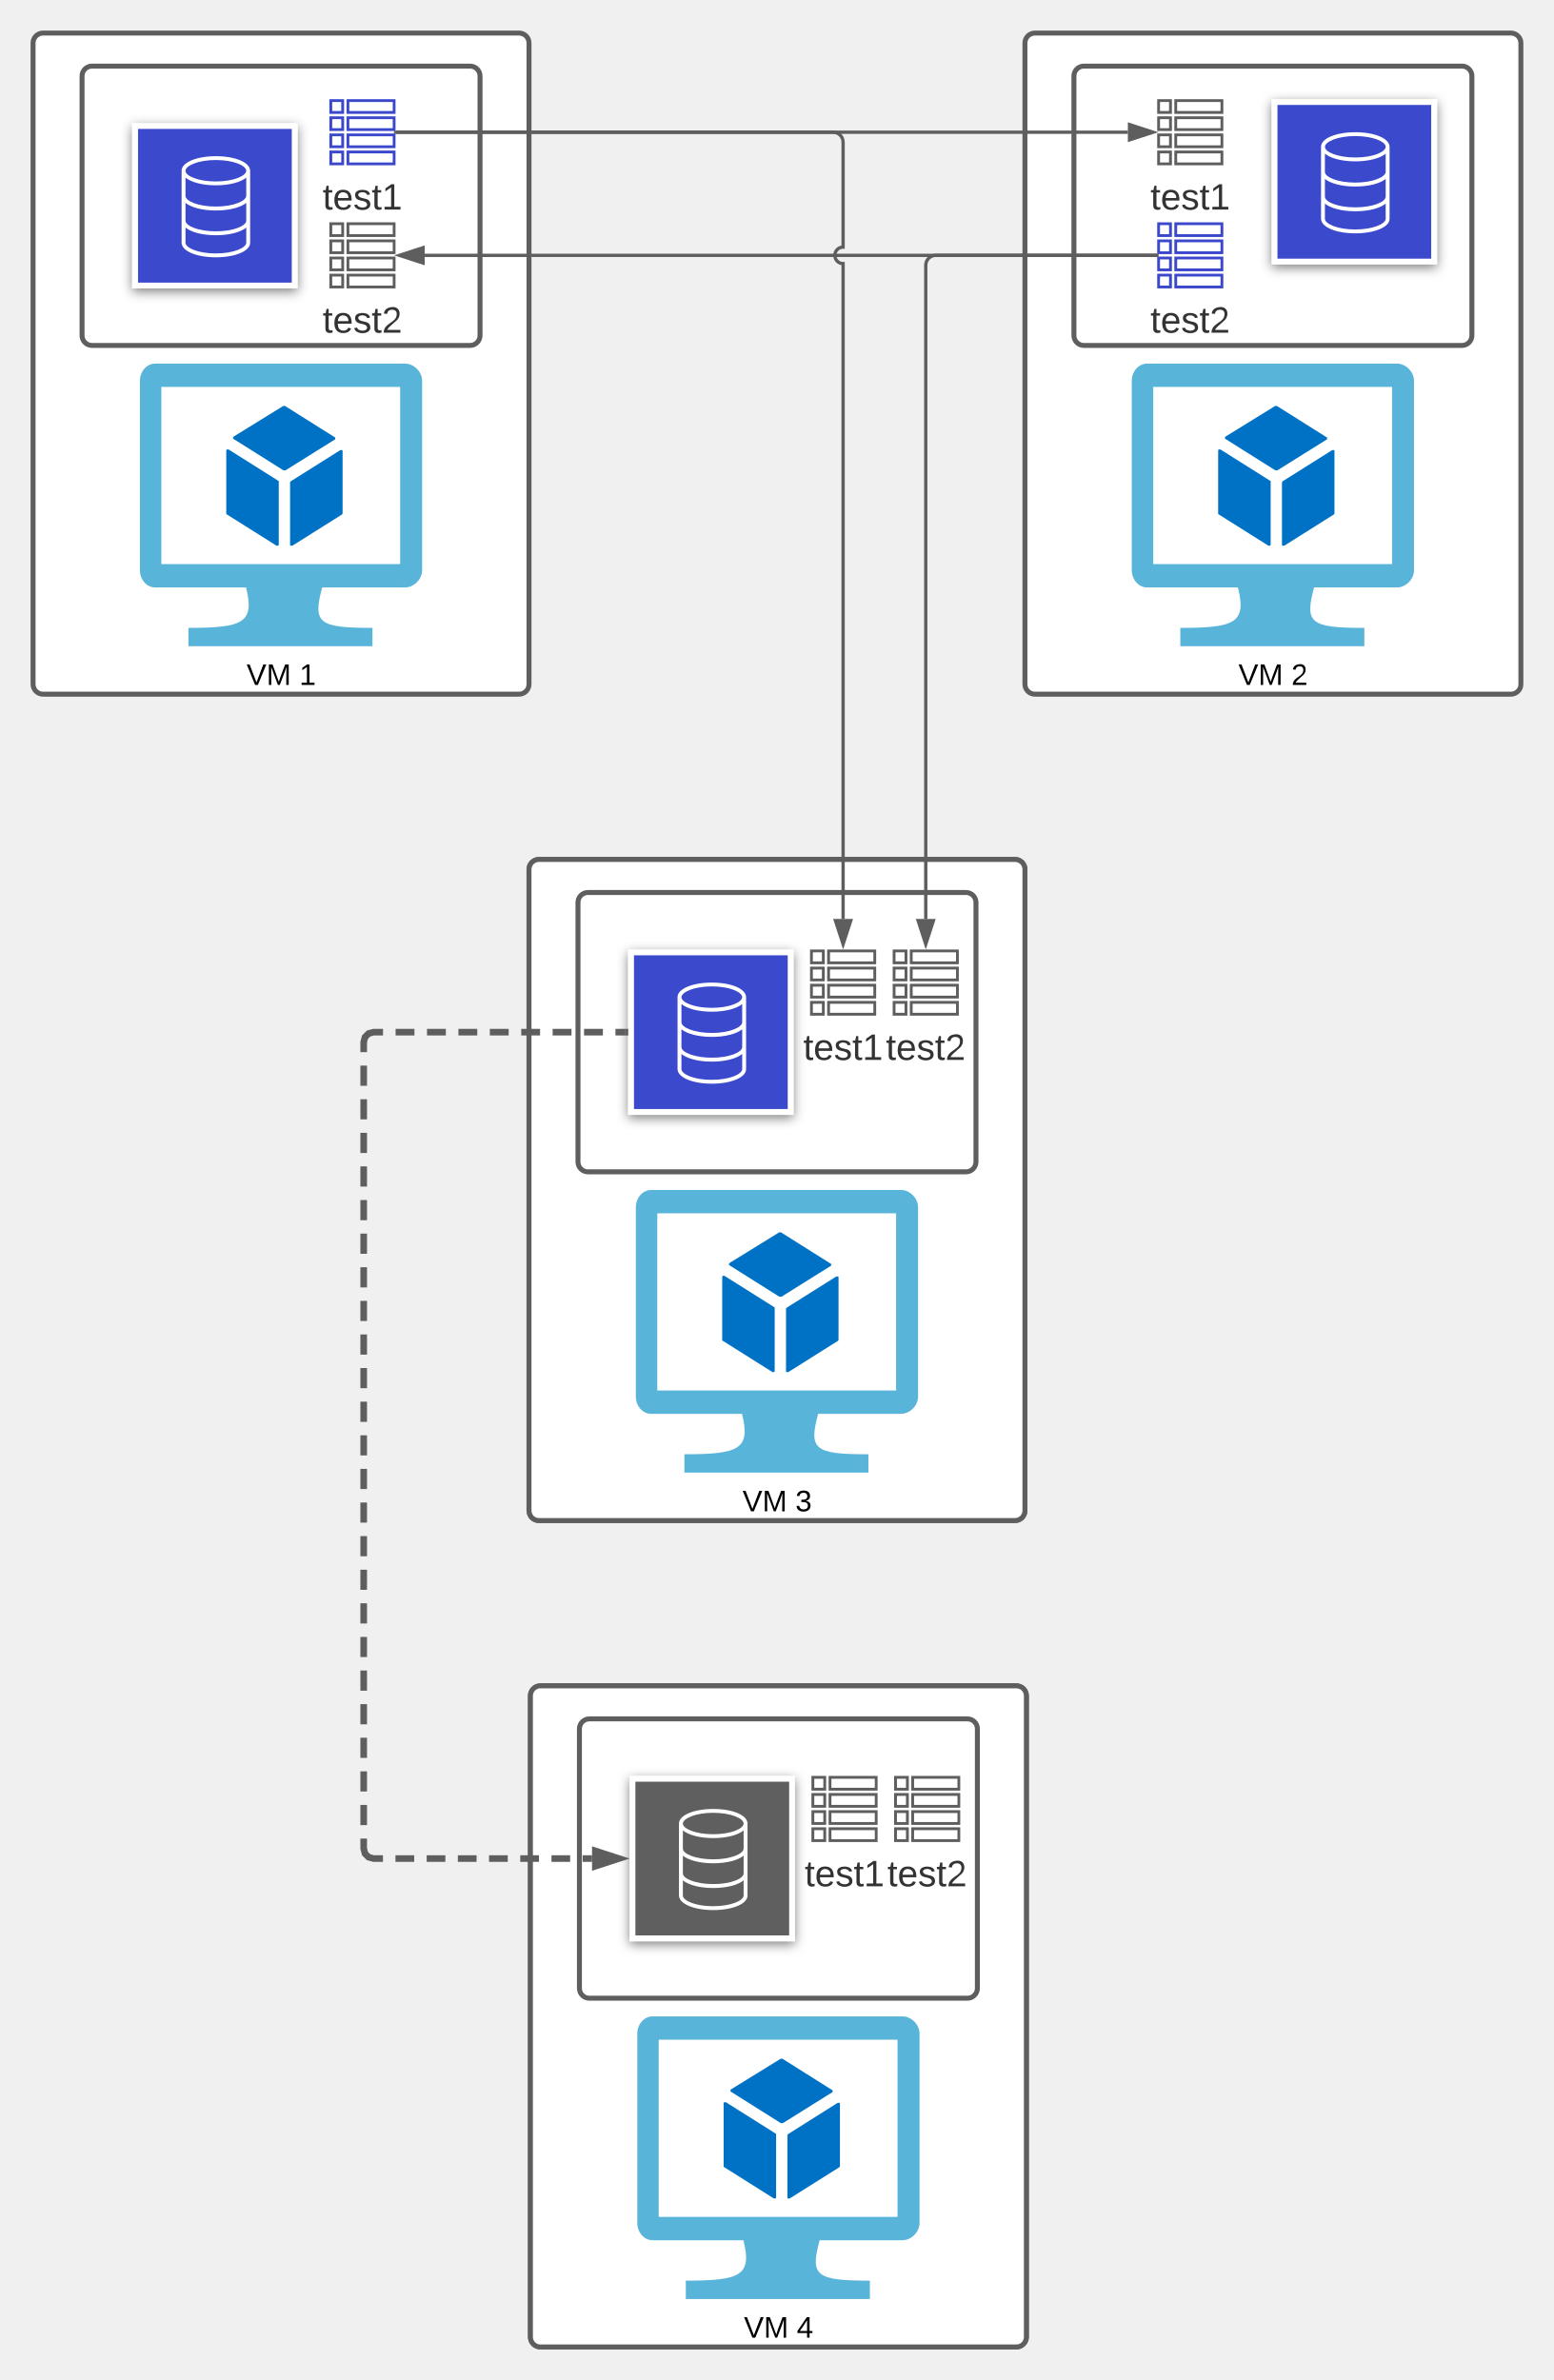
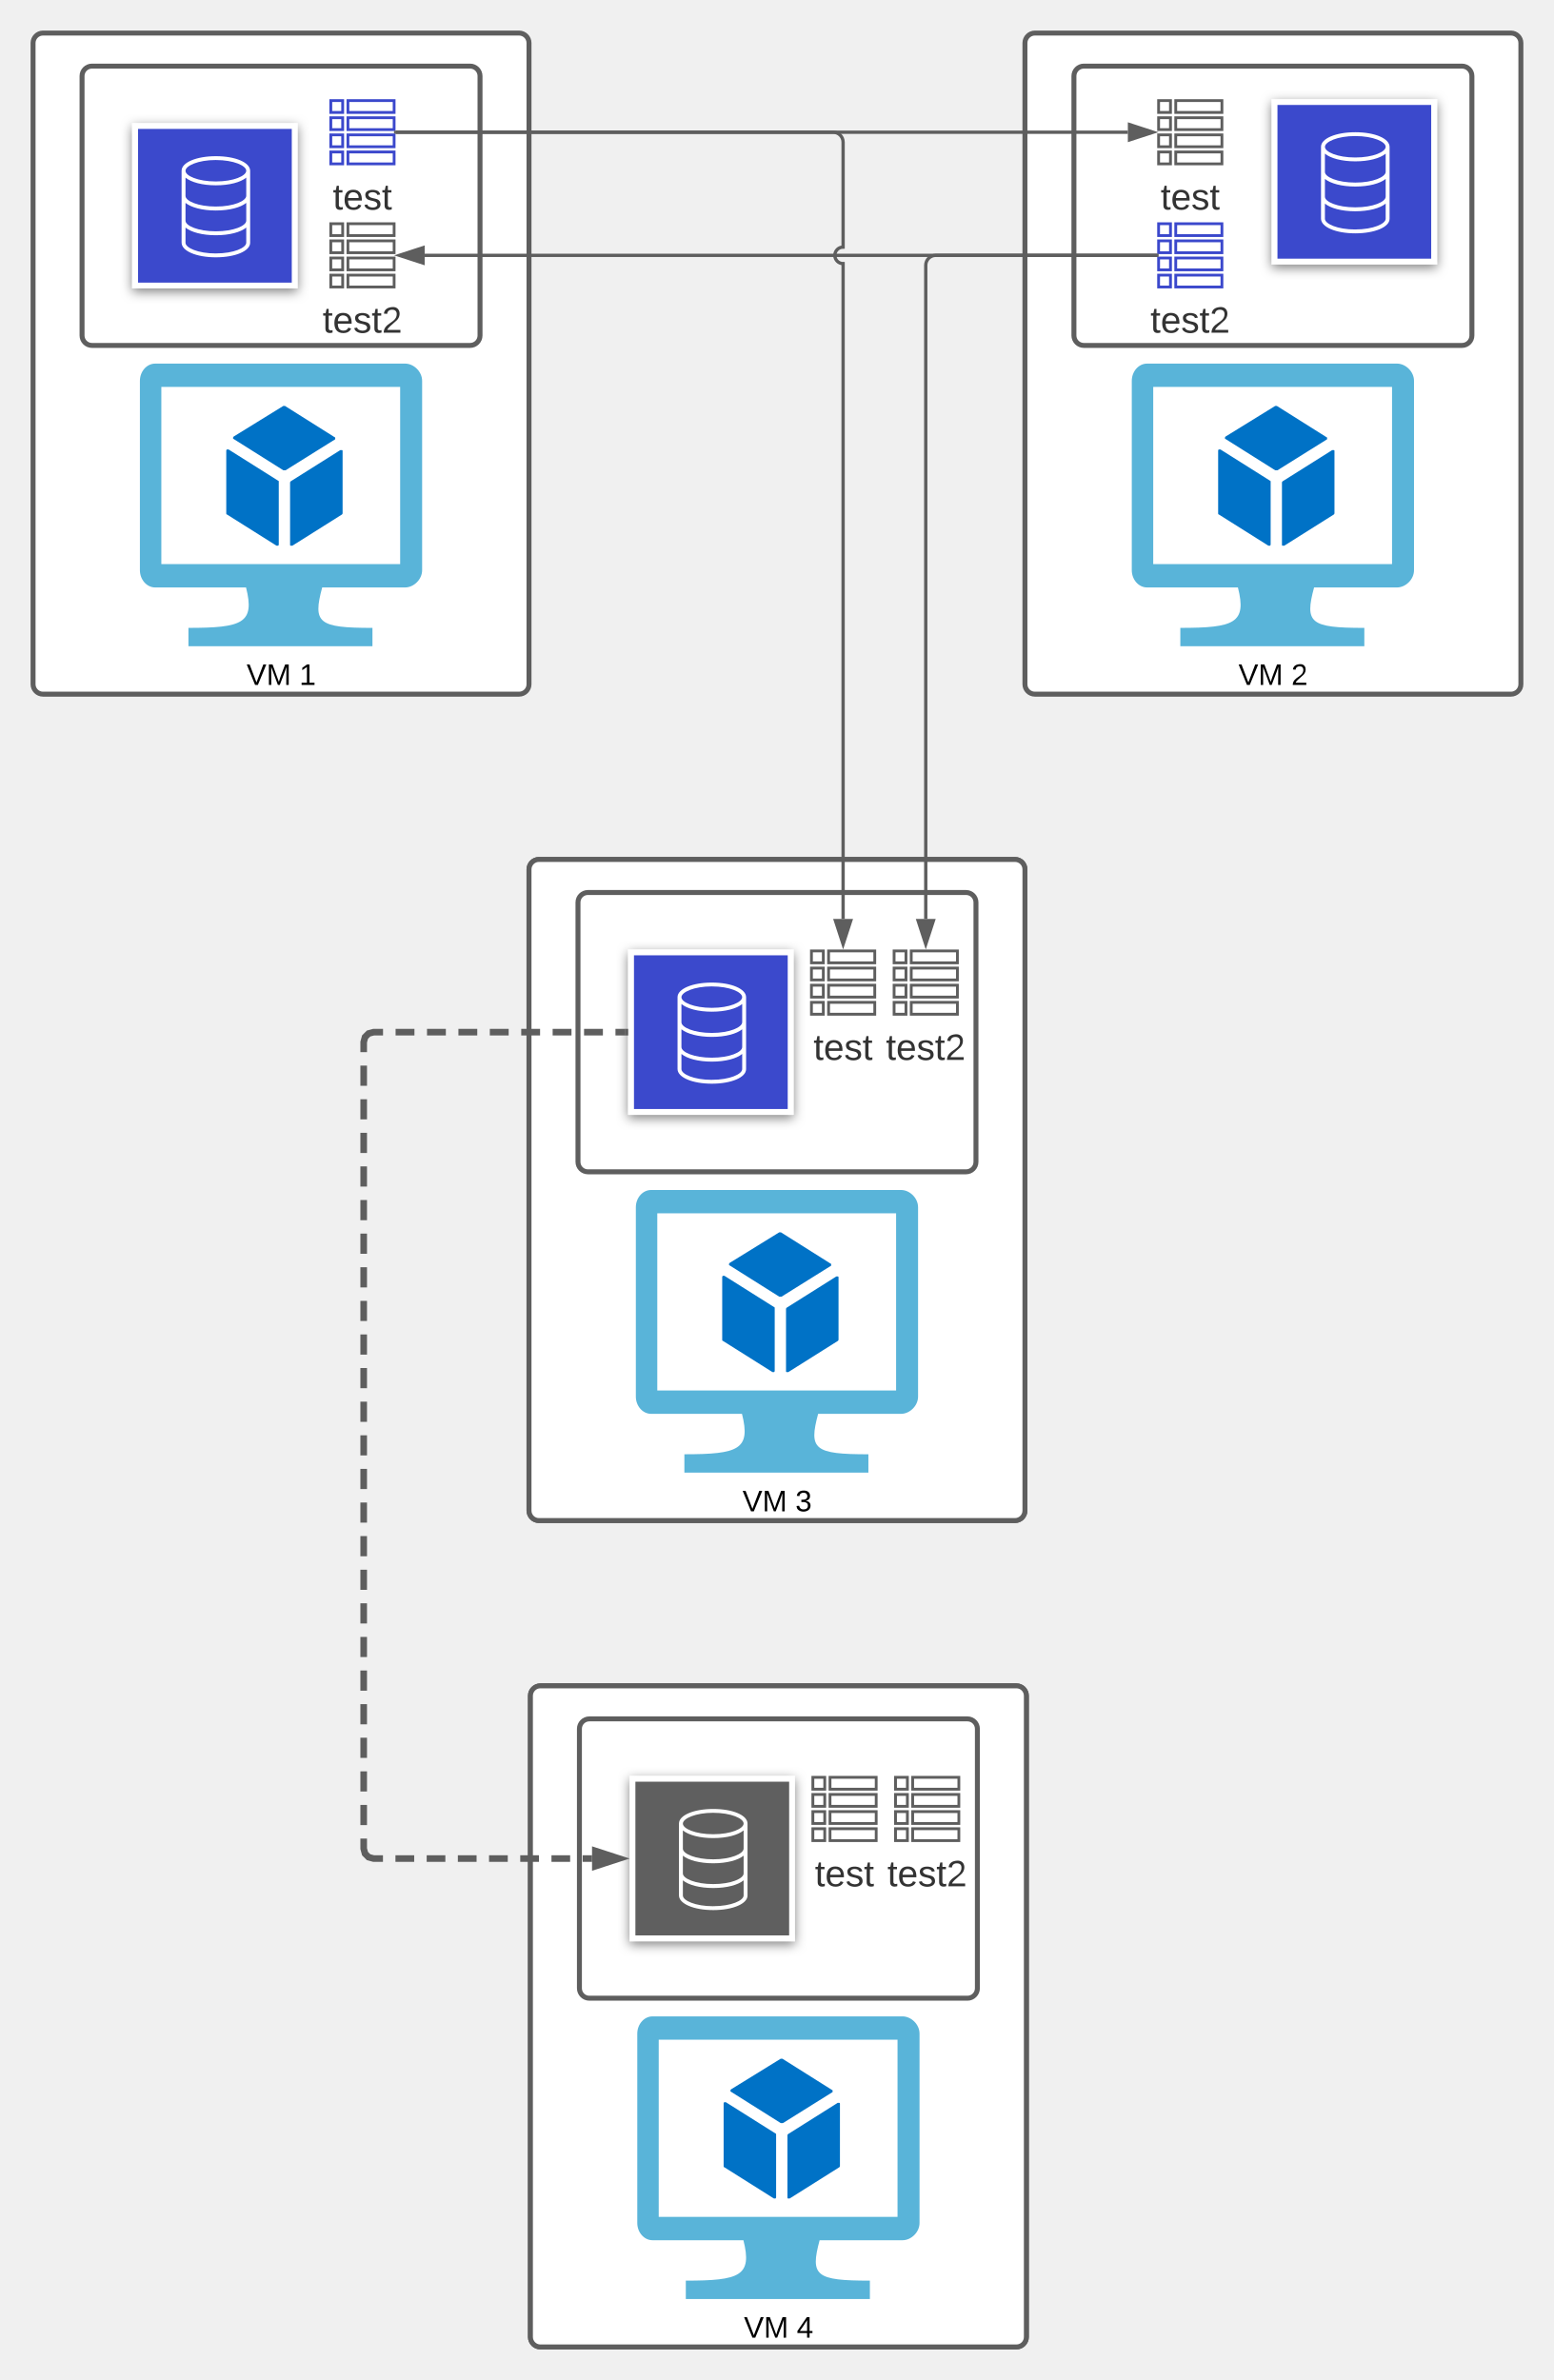
<svg xmlns="http://www.w3.org/2000/svg" xmlns:ns1="lucid" xmlns:xlink="http://www.w3.org/1999/xlink" width="940" height="1440">
  <g transform="translate(20 -80)" ns1:page-tab-id="0_0">
    <path d="M0 106c0-3.3 2.7-6 6-6h288c3.3 0 6 2.7 6 6v388c0 3.3-2.7 6-6 6H6c-3.3 0-6-2.7-6-6z" stroke="#5e5e5e" stroke-width="3" fill="#fff" />
    <path d="M225.13 300H73.85c-5.13 0-9.22 4.8-9.22 10.43V425c0 5.64 4.1 10.43 9.22 10.43h54.98c5.46 21.55-2.05 24.46-34.84 24.46V471H205.3v-11.1c-32.78 0-36.2-2.92-30.4-24.47h50.2c5.13 0 10.25-4.8 10.25-10.43V310.43c0-5.64-5.12-10.43-10.24-10.43z" stroke="#000" stroke-opacity="0" fill="#59b4d9" />
    <path d="M222.06 314.1v107.2H77.6V314.1h144.46z" stroke="#000" stroke-opacity="0" fill="#fff" />
    <path d="M151.7 364.54h-.32l-30.04-18.93c-.37 0-.37-.34-.37-.73 0-.35.37-.74.37-.74l30.04-18.54h1l30.03 18.92c.38 0 .38.35.38.74 0 .35 0 .74-.37.74l-29.66 18.54h-1.05M147.62 410.17h-.35l-30.05-18.93c-.35 0-.35-.35-.35-.76v-37.8c0-.4.35-.75.35-.75h1.02l30.04 18.93c.35 0 .35.35.35.75v37.8c0 .42-.35.77-.35.77h-.66M156.16 410.17h-.35c-.34 0-.34-.35-.34-.76V372c0-.4.35-.76.35-.76l30.06-18.92h1c.36 0 .36.35.36.75v37.44c0 .4-.35.75-.35.75l-30.04 18.92h-.67" stroke="#000" stroke-opacity="0" fill="#0072c6" />
    <use xlink:href="#a" transform="matrix(1,0,0,1,34.62582,480) translate(94.525 14.4)" />
    <use xlink:href="#b" transform="matrix(1,0,0,1,34.62582,480) translate(126.475 14.4)" />
    <path d="M29.63 126c0-3.3 2.68-6 6-6h228.74c3.32 0 6 2.7 6 6v157c0 3.3-2.68 6-6 6H35.63c-3.32 0-6-2.7-6-6z" stroke="#5e5e5e" stroke-width="3" fill="#fff" />
    <g filter="url(#c)" stroke="#fff" stroke-opacity="0">
      <path d="M61.76 156.26h96.48v96.48H61.76z" fill="#3b48cc" />
      <path d="M156.5 158v93h-93v-93h93m3.5-3.5H60v100h100v-100z" fill="#fff" />
      <path d="M110.58 174.5c-11.78 0-20.73 3.8-20.73 8.8v43.5c0 5.08 8.95 8.88 20.73 8.88 11.78 0 20.74-3.8 20.74-8.8v-43.5c0-5.1-8.92-8.88-20.74-8.88zm0 2.32c10.83 0 18.37 3.43 18.37 6.5 0 3.05-7.54 6.47-18.37 6.47-10.82 0-18.37-3.37-18.37-6.43 0-3.06 7.56-6.55 18.38-6.55zm0 56.53c-10.82 0-18.37-3.42-18.37-6.48v-9.18c3.4 2.8 10.17 4.64 18.38 4.64 8.26 0 14.97-1.84 18.37-4.65v9.17c0 3.06-7.54 6.48-18.37 6.48zm0-13.4c-10.82 0-18.37-3.36-18.37-6.42v-10.77c3.4 2.76 10.17 4.6 18.38 4.6 8.26 0 14.97-1.84 18.37-4.6v10.77c0 3.06-7.54 6.42-18.37 6.42zm0-14.98c-10.82 0-18.37-3.37-18.37-6.43v-11.07c3.4 2.8 10.17 4.65 18.38 4.65 8.26 0 14.97-1.84 18.37-4.65v11c0 3.07-7.54 6.5-18.37 6.5z" fill="#fff" />
    </g>
    <path d="M188.14 148.9h-8.9V140h8.9zm-7.18-1.72h5.47v-5.47h-5.47zM188.14 159.25h-8.9v-8.88h8.9zm-7.18-1.7h5.47v-5.47h-5.47zM188.14 169.63h-8.9v-8.88h8.9zm-7.18-1.7h5.47v-5.48h-5.47zM188.14 180h-8.9v-8.9h8.9zm-7.18-1.7h5.47v-5.48h-5.47zM219.25 148.9h-29.62V140h29.62zm-27.94-1.72h26.26v-5.47H191.3zM219.25 159.25h-29.62v-8.88h29.62zm-27.94-1.7h26.26v-5.47H191.3zM219.25 169.63h-29.62v-8.88h29.62zm-27.94-1.7h26.26v-5.48H191.3zM219.25 180h-29.62v-8.9h29.62zm-27.94-1.7h26.26v-5.48H191.3z" stroke="#fff" stroke-opacity="0" fill="#3b48cc" />
    <path d="M180 140.8h38.4v38.28H180V140.8z" stroke="#fff" stroke-opacity="0" stroke-width=".4" fill="#fff" fill-opacity="0" />
-     <use xlink:href="#d" transform="matrix(1,0,0,1,149.2516,189) translate(25.92593 17.77778)" />
+     <use xlink:href="#d" transform="matrix(1,0,0,1,149.2516,189) translate(32.09877 17.77778)" />
    <path d="M188.14 223.4h-8.9v-8.9h8.9zm-7.18-1.72h5.47v-5.47h-5.47zM188.14 233.75h-8.9v-8.88h8.9zm-7.18-1.7h5.47v-5.47h-5.47zM188.14 244.13h-8.9v-8.88h8.9zm-7.18-1.7h5.47v-5.48h-5.47zM188.14 254.5h-8.9v-8.9h8.9zm-7.18-1.7h5.47v-5.48h-5.47zM219.25 223.4h-29.62v-8.9h29.62zm-27.94-1.72h26.26v-5.47H191.3zM219.25 233.75h-29.62v-8.88h29.62zm-27.94-1.7h26.26v-5.47H191.3zM219.25 244.13h-29.62v-8.88h29.62zm-27.94-1.7h26.26v-5.48H191.3zM219.25 254.5h-29.62v-8.9h29.62zm-27.94-1.7h26.26v-5.48H191.3z" stroke="#fff" stroke-opacity="0" fill="#5e5e5e" />
    <path d="M180 215.3h38.4v38.28H180V215.3z" stroke="#fff" stroke-opacity="0" stroke-width=".4" fill="#fff" fill-opacity="0" />
    <use xlink:href="#e" transform="matrix(1,0,0,1,149.2516,263.5) translate(25.92593 17.77778)" />
    <path d="M600 106c0-3.3 2.7-6 6-6h288c3.3 0 6 2.7 6 6v388c0 3.3-2.7 6-6 6H606c-3.3 0-6-2.7-6-6z" stroke="#5e5e5e" stroke-width="3" fill="#fff" />
    <path d="M825.13 300H673.85c-5.13 0-9.22 4.8-9.22 10.43V425c0 5.64 4.1 10.43 9.22 10.43h54.98c5.46 21.55-2.05 24.46-34.84 24.46V471H805.3v-11.1c-32.78 0-36.2-2.92-30.4-24.47h50.2c5.13 0 10.25-4.8 10.25-10.43V310.43c0-5.64-5.12-10.43-10.24-10.43z" stroke="#000" stroke-opacity="0" fill="#59b4d9" />
    <path d="M822.06 314.1v107.2H677.6V314.1h144.46z" stroke="#000" stroke-opacity="0" fill="#fff" />
    <path d="M751.7 364.54h-.32l-30.04-18.93c-.37 0-.37-.34-.37-.73 0-.35.37-.74.37-.74l30.04-18.54h1l30.03 18.92c.38 0 .38.35.38.74 0 .35 0 .74-.37.74l-29.66 18.54h-1.05M747.62 410.17h-.35l-30.05-18.93c-.35 0-.35-.35-.35-.76v-37.8c0-.4.35-.75.35-.75h1.02l30.04 18.93c.35 0 .35.35.35.75v37.8c0 .42-.35.77-.35.77h-.66M756.16 410.17h-.35c-.34 0-.34-.35-.34-.76V372c0-.4.35-.76.35-.76l30.06-18.92h1c.36 0 .36.35.36.75v37.44c0 .4-.35.75-.35.75l-30.04 18.92h-.67" stroke="#000" stroke-opacity="0" fill="#0072c6" />
    <use xlink:href="#a" transform="matrix(1,0,0,1,634.6258,480) translate(94.525 14.4)" />
    <use xlink:href="#f" transform="matrix(1,0,0,1,634.6258,480) translate(126.475 14.4)" />
    <path d="M629.63 126c0-3.3 2.68-6 6-6h228.74c3.32 0 6 2.7 6 6v157c0 3.3-2.68 6-6 6H635.63c-3.32 0-6-2.7-6-6z" stroke="#5e5e5e" stroke-width="3" fill="#fff" />
    <g filter="url(#c)" stroke="#fff" stroke-opacity="0">
      <path d="M751.02 141.76h96.47v96.48H751z" fill="#3b48cc" />
      <path d="M845.75 143.5v93h-93v-93h93m3.5-3.5h-100v100h100V140z" fill="#fff" />
      <path d="M799.83 160c-11.77 0-20.73 3.8-20.73 8.8v43.5c0 5.08 8.96 8.88 20.73 8.88 11.78 0 20.74-3.8 20.74-8.8v-43.5c0-5.1-8.92-8.88-20.74-8.88zm0 2.32c10.83 0 18.38 3.43 18.38 6.5 0 3.05-7.54 6.47-18.37 6.47-10.82 0-18.37-3.37-18.37-6.43 0-3.06 7.55-6.55 18.37-6.55zm0 56.53c-10.82 0-18.37-3.42-18.37-6.48v-9.18c3.4 2.8 10.16 4.64 18.37 4.64 8.26 0 14.97-1.84 18.38-4.65v9.17c0 3.06-7.54 6.48-18.37 6.48zm0-13.4c-10.82 0-18.37-3.36-18.37-6.42v-10.77c3.4 2.76 10.16 4.6 18.37 4.6 8.26 0 14.97-1.84 18.38-4.6v10.77c0 3.06-7.54 6.42-18.37 6.42zm0-14.98c-10.82 0-18.37-3.37-18.37-6.43v-11.07c3.4 2.8 10.16 4.65 18.37 4.65 8.26 0 14.97-1.84 18.38-4.65v11c0 3.07-7.54 6.5-18.37 6.5z" fill="#fff" />
    </g>
    <path d="M688.9 148.9H680V140h8.9zm-7.2-1.72h5.48v-5.47h-5.47zM688.9 159.25H680v-8.88h8.9zm-7.2-1.7h5.48v-5.47h-5.47zM688.9 169.63H680v-8.88h8.9zm-7.2-1.7h5.48v-5.48h-5.47zM688.9 180H680v-8.9h8.9zm-7.2-1.7h5.48v-5.48h-5.47zM720 148.9h-29.63V140H720zm-27.94-1.72h26.25v-5.47h-26.24zM720 159.25h-29.63v-8.88H720zm-27.94-1.7h26.25v-5.47h-26.24zM720 169.63h-29.63v-8.88H720zm-27.94-1.7h26.25v-5.48h-26.24zM720 180h-29.63v-8.9H720zm-27.94-1.7h26.25v-5.48h-26.24z" stroke="#fff" stroke-opacity="0" fill="#5e5e5e" />
    <path d="M680.75 140.8h38.4v38.28h-38.4V140.8z" stroke="#fff" stroke-opacity="0" stroke-width=".4" fill="#fff" fill-opacity="0" />
-     <use xlink:href="#d" transform="matrix(1,0,0,1,650,189) translate(25.92593 17.77778)" />
+     <use xlink:href="#d" transform="matrix(1,0,0,1,650,189) translate(32.09877 17.77778)" />
    <path d="M688.9 223.4H680v-8.9h8.9zm-7.2-1.72h5.48v-5.47h-5.47zM688.9 233.75H680v-8.88h8.9zm-7.2-1.7h5.48v-5.47h-5.47zM688.9 244.13H680v-8.88h8.9zm-7.2-1.7h5.48v-5.48h-5.47zM688.9 254.5H680v-8.9h8.9zm-7.2-1.7h5.48v-5.48h-5.47zM720 223.4h-29.63v-8.9H720zm-27.94-1.72h26.25v-5.47h-26.24zM720 233.75h-29.63v-8.88H720zm-27.94-1.7h26.25v-5.47h-26.24zM720 244.13h-29.63v-8.88H720zm-27.94-1.7h26.25v-5.48h-26.24zM720 254.5h-29.63v-8.9H720zm-27.94-1.7h26.25v-5.48h-26.24z" stroke="#fff" stroke-opacity="0" fill="#3b48cc" />
    <path d="M680.75 215.3h38.4v38.28h-38.4V215.3z" stroke="#fff" stroke-opacity="0" stroke-width=".4" fill="#fff" fill-opacity="0" />
    <use xlink:href="#e" transform="matrix(1,0,0,1,650,263.5) translate(25.92593 17.77778)" />
    <path d="M300 606c0-3.3 2.7-6 6-6h288c3.3 0 6 2.7 6 6v388c0 3.3-2.7 6-6 6H306c-3.3 0-6-2.7-6-6z" stroke="#5e5e5e" stroke-width="3" fill="#fff" />
    <path d="M525.13 800H373.85c-5.13 0-9.22 4.8-9.22 10.43V925c0 5.64 4.1 10.43 9.22 10.43h54.98c5.46 21.55-2.05 24.46-34.84 24.46V971H505.3v-11.1c-32.78 0-36.2-2.92-30.4-24.47h50.2c5.13 0 10.25-4.8 10.25-10.43V810.43c0-5.64-5.12-10.43-10.24-10.43z" stroke="#000" stroke-opacity="0" fill="#59b4d9" />
    <path d="M522.06 814.1v107.2H377.6V814.1h144.46z" stroke="#000" stroke-opacity="0" fill="#fff" />
    <path d="M451.7 864.54h-.32l-30.04-18.93c-.37 0-.37-.34-.37-.73 0-.35.37-.74.37-.74l30.04-18.54h1l30.03 18.92c.38 0 .38.35.38.74 0 .35 0 .74-.37.74l-29.66 18.54h-1.05M447.62 910.17h-.35l-30.05-18.93c-.35 0-.35-.35-.35-.76v-37.8c0-.4.35-.75.35-.75h1.02l30.04 18.93c.35 0 .35.35.35.75v37.8c0 .42-.35.77-.35.77h-.66M456.16 910.17h-.35c-.34 0-.34-.35-.34-.76V872c0-.4.35-.76.35-.76l30.06-18.92h1c.36 0 .36.35.36.75v37.44c0 .4-.35.75-.35.75l-30.04 18.92h-.67" stroke="#000" stroke-opacity="0" fill="#0072c6" />
    <use xlink:href="#a" transform="matrix(1,0,0,1,334.6258,980) translate(94.525 14.4)" />
    <use xlink:href="#g" transform="matrix(1,0,0,1,334.6258,980) translate(126.475 14.4)" />
    <path d="M329.63 626c0-3.3 2.68-6 6-6h228.74c3.32 0 6 2.7 6 6v157c0 3.3-2.68 6-6 6H335.63c-3.32 0-6-2.7-6-6z" stroke="#5e5e5e" stroke-width="3" fill="#fff" />
    <g filter="url(#c)" stroke="#fff" stroke-opacity="0">
      <path d="M361.76 656.26h96.48v96.48h-96.48z" fill="#3b48cc" />
      <path d="M456.5 658v93h-93v-93h93m3.5-3.5H360v100h100v-100z" fill="#fff" />
      <path d="M410.58 674.5c-11.78 0-20.73 3.8-20.73 8.8v43.5c0 5.08 8.95 8.88 20.73 8.88 11.78 0 20.74-3.8 20.74-8.8v-43.5c0-5.1-8.92-8.88-20.74-8.88zm0 2.32c10.83 0 18.37 3.43 18.37 6.5 0 3.05-7.54 6.47-18.37 6.47-10.82 0-18.37-3.37-18.37-6.43 0-3.06 7.56-6.55 18.38-6.55zm0 56.53c-10.82 0-18.37-3.42-18.37-6.48v-9.18c3.4 2.8 10.17 4.64 18.38 4.64 8.26 0 14.97-1.84 18.37-4.65v9.17c0 3.06-7.54 6.48-18.37 6.48zm0-13.4c-10.82 0-18.37-3.36-18.37-6.42v-10.77c3.4 2.76 10.17 4.6 18.38 4.6 8.26 0 14.97-1.84 18.37-4.6v10.77c0 3.06-7.54 6.42-18.37 6.42zm0-14.98c-10.82 0-18.37-3.37-18.37-6.43v-11.07c3.4 2.8 10.17 4.65 18.38 4.65 8.26 0 14.97-1.84 18.37-4.65v11c0 3.07-7.54 6.5-18.37 6.5z" fill="#fff" />
    </g>
    <path d="M478.9 663.4H470v-8.9h8.9zm-7.2-1.72h5.48v-5.47h-5.47zM478.9 673.75H470v-8.88h8.9zm-7.2-1.7h5.48v-5.47h-5.47zM478.9 684.13H470v-8.88h8.9zm-7.2-1.7h5.48v-5.48h-5.47zM478.9 694.5H470v-8.9h8.9zm-7.2-1.7h5.48v-5.48h-5.47zM510 663.4h-29.63v-8.9H510zm-27.94-1.72h26.25v-5.47h-26.24zM510 673.75h-29.63v-8.88H510zm-27.94-1.7h26.25v-5.47h-26.24zM510 684.13h-29.63v-8.88H510zm-27.94-1.7h26.25v-5.48h-26.24zM510 694.5h-29.63v-8.9H510zm-27.94-1.7h26.25v-5.48h-26.24z" stroke="#fff" stroke-opacity="0" fill="#5e5e5e" />
    <path d="M470.75 655.3h38.4v38.28h-38.4V655.3z" stroke="#fff" stroke-opacity="0" stroke-width=".4" fill="#fff" fill-opacity="0" />
-     <use xlink:href="#d" transform="matrix(1,0,0,1,440,703.5) translate(25.92593 17.77778)" />
+     <use xlink:href="#h" transform="matrix(1,0,0,1,440,703.5) translate(25.92593 17.77778)" />
    <path d="M528.9 663.4H520v-8.9h8.9zm-7.2-1.72h5.48v-5.47h-5.47zM528.9 673.75H520v-8.88h8.9zm-7.2-1.7h5.48v-5.47h-5.47zM528.9 684.13H520v-8.88h8.9zm-7.2-1.7h5.48v-5.48h-5.47zM528.9 694.5H520v-8.9h8.9zm-7.2-1.7h5.48v-5.48h-5.47zM560 663.4h-29.63v-8.9H560zm-27.94-1.72h26.25v-5.47h-26.24zM560 673.75h-29.63v-8.88H560zm-27.94-1.7h26.25v-5.47h-26.24zM560 684.13h-29.63v-8.88H560zm-27.94-1.7h26.25v-5.48h-26.24zM560 694.5h-29.63v-8.9H560zm-27.94-1.7h26.25v-5.48h-26.24z" stroke="#fff" stroke-opacity="0" fill="#5e5e5e" />
    <path d="M520.75 655.3h38.4v38.28h-38.4V655.3z" stroke="#fff" stroke-opacity="0" stroke-width=".4" fill="#fff" fill-opacity="0" />
    <use xlink:href="#e" transform="matrix(1,0,0,1,490,703.5) translate(25.92593 17.77778)" />
    <path d="M219.4 160h442.85" stroke="#5e5e5e" stroke-width="2" fill="none" />
    <path d="M219.4 161h-.15v-.25h-.86v-1.5h.85V159h.16" fill="#5e5e5e" />
    <path d="M677.5 160l-14.25 4.64v-9.28z" stroke="#5e5e5e" stroke-width="2" fill="#5e5e5e" />
    <path d="M679.75 234.5H236.9" stroke="#5e5e5e" stroke-width="2" fill="none" />
    <path d="M680 233.75h.75v1.5H680v.25h-.28v-2h.28" fill="#5e5e5e" />
    <path d="M221.62 234.5l14.27-4.64v9.28z" stroke="#5e5e5e" stroke-width="2" fill="#5e5e5e" />
    <path d="M300 606c0-3.3 2.7-6 6-6h288c3.3 0 6 2.7 6 6v388c0 3.3-2.7 6-6 6H306c-3.3 0-6-2.7-6-6z" stroke="#5e5e5e" stroke-width="3" fill="#fff" />
    <path d="M525.13 800H373.85c-5.13 0-9.22 4.8-9.22 10.43V925c0 5.64 4.1 10.43 9.22 10.43h54.98c5.46 21.55-2.05 24.46-34.84 24.46V971H505.3v-11.1c-32.78 0-36.2-2.92-30.4-24.47h50.2c5.13 0 10.25-4.8 10.25-10.43V810.43c0-5.64-5.12-10.43-10.24-10.43z" stroke="#000" stroke-opacity="0" fill="#59b4d9" />
    <path d="M522.06 814.1v107.2H377.6V814.1h144.46z" stroke="#000" stroke-opacity="0" fill="#fff" />
    <path d="M451.7 864.54h-.32l-30.04-18.93c-.37 0-.37-.34-.37-.73 0-.35.37-.74.37-.74l30.04-18.54h1l30.03 18.92c.38 0 .38.35.38.74 0 .35 0 .74-.37.74l-29.66 18.54h-1.05M447.62 910.17h-.35l-30.05-18.93c-.35 0-.35-.35-.35-.76v-37.8c0-.4.35-.75.35-.75h1.02l30.04 18.93c.35 0 .35.35.35.75v37.8c0 .42-.35.77-.35.77h-.66M456.16 910.17h-.35c-.34 0-.34-.35-.34-.76V872c0-.4.35-.76.35-.76l30.06-18.92h1c.36 0 .36.35.36.75v37.44c0 .4-.35.75-.35.75l-30.04 18.92h-.67" stroke="#000" stroke-opacity="0" fill="#0072c6" />
    <use xlink:href="#a" transform="matrix(1,0,0,1,334.6258,980) translate(94.525 14.4)" />
    <use xlink:href="#g" transform="matrix(1,0,0,1,334.6258,980) translate(126.475 14.4)" />
    <path d="M329.63 626c0-3.3 2.68-6 6-6h228.74c3.32 0 6 2.7 6 6v157c0 3.3-2.68 6-6 6H335.63c-3.32 0-6-2.7-6-6z" stroke="#5e5e5e" stroke-width="3" fill="#fff" />
    <g filter="url(#c)" stroke="#fff" stroke-opacity="0">
      <path d="M361.76 656.26h96.48v96.48h-96.48z" fill="#3b48cc" />
      <path d="M456.5 658v93h-93v-93h93m3.5-3.5H360v100h100v-100z" fill="#fff" />
      <path d="M410.58 674.5c-11.78 0-20.73 3.8-20.73 8.8v43.5c0 5.08 8.95 8.88 20.73 8.88 11.78 0 20.74-3.8 20.74-8.8v-43.5c0-5.1-8.92-8.88-20.74-8.88zm0 2.32c10.83 0 18.37 3.43 18.37 6.5 0 3.05-7.54 6.47-18.37 6.47-10.82 0-18.37-3.37-18.37-6.43 0-3.06 7.56-6.55 18.38-6.55zm0 56.53c-10.82 0-18.37-3.42-18.37-6.48v-9.18c3.4 2.8 10.17 4.64 18.38 4.64 8.26 0 14.97-1.84 18.37-4.65v9.17c0 3.06-7.54 6.48-18.37 6.48zm0-13.4c-10.82 0-18.37-3.36-18.37-6.42v-10.77c3.4 2.76 10.17 4.6 18.38 4.6 8.26 0 14.97-1.84 18.37-4.6v10.77c0 3.06-7.54 6.42-18.37 6.42zm0-14.98c-10.82 0-18.37-3.37-18.37-6.43v-11.07c3.4 2.8 10.17 4.65 18.38 4.65 8.26 0 14.97-1.84 18.37-4.65v11c0 3.07-7.54 6.5-18.37 6.5z" fill="#fff" />
    </g>
    <path d="M478.9 663.4H470v-8.9h8.9zm-7.2-1.72h5.48v-5.47h-5.47zM478.9 673.75H470v-8.88h8.9zm-7.2-1.7h5.48v-5.47h-5.47zM478.9 684.13H470v-8.88h8.9zm-7.2-1.7h5.48v-5.48h-5.47zM478.9 694.5H470v-8.9h8.9zm-7.2-1.7h5.48v-5.48h-5.47zM510 663.4h-29.63v-8.9H510zm-27.94-1.72h26.25v-5.47h-26.24zM510 673.75h-29.63v-8.88H510zm-27.94-1.7h26.25v-5.47h-26.24zM510 684.13h-29.63v-8.88H510zm-27.94-1.7h26.25v-5.48h-26.24zM510 694.5h-29.63v-8.9H510zm-27.94-1.7h26.25v-5.48h-26.24z" stroke="#fff" stroke-opacity="0" fill="#5e5e5e" />
    <path d="M470.75 655.3h38.4v38.28h-38.4V655.3z" stroke="#fff" stroke-opacity="0" stroke-width=".4" fill="#fff" fill-opacity="0" />
-     <use xlink:href="#d" transform="matrix(1,0,0,1,440,703.5) translate(25.92593 17.77778)" />
+     <use xlink:href="#d" transform="matrix(1,0,0,1,440,703.5) translate(32.09877 17.77778)" />
    <path d="M528.9 663.4H520v-8.9h8.9zm-7.2-1.72h5.48v-5.47h-5.47zM528.9 673.75H520v-8.88h8.9zm-7.2-1.7h5.48v-5.47h-5.47zM528.9 684.13H520v-8.88h8.9zm-7.2-1.7h5.48v-5.48h-5.47zM528.9 694.5H520v-8.9h8.9zm-7.2-1.7h5.48v-5.48h-5.47zM560 663.4h-29.63v-8.9H560zm-27.94-1.72h26.25v-5.47h-26.24zM560 673.75h-29.63v-8.88H560zm-27.94-1.7h26.25v-5.47h-26.24zM560 684.13h-29.63v-8.88H560zm-27.94-1.7h26.25v-5.48h-26.24zM560 694.5h-29.63v-8.9H560zm-27.94-1.7h26.25v-5.48h-26.24z" stroke="#fff" stroke-opacity="0" fill="#5e5e5e" />
    <path d="M520.75 655.3h38.4v38.28h-38.4V655.3z" stroke="#fff" stroke-opacity="0" stroke-width=".4" fill="#fff" fill-opacity="0" />
    <use xlink:href="#e" transform="matrix(1,0,0,1,490,703.5) translate(25.92593 17.77778)" />
    <path d="M679.75 234.5H546c-3.3 0-6 2.7-6 6V636M679.72 234.5h1.03" stroke="#5e5e5e" stroke-width="2" fill="none" />
    <path d="M540 651.26L535.36 637h9.28z" stroke="#5e5e5e" stroke-width="2" fill="#5e5e5e" />
    <path d="M300.86 1106c0-3.3 2.7-6 6-6h288c3.32 0 6 2.7 6 6v388c0 3.3-2.68 6-6 6h-288c-3.3 0-6-2.7-6-6z" stroke="#5e5e5e" stroke-width="3" fill="#fff" />
    <path d="M526 1300H374.7c-5.1 0-9.2 4.8-9.2 10.43V1425c0 5.64 4.1 10.43 9.2 10.43h55c5.46 21.55-2.06 24.45-34.84 24.45V1471H506.2v-11.12c-32.8 0-36.2-2.9-30.4-24.45H526c5.12 0 10.24-4.8 10.24-10.43v-114.57c0-5.64-5.12-10.43-10.25-10.43z" stroke="#000" stroke-opacity="0" fill="#59b4d9" />
    <path d="M522.92 1314.1v107.2H378.47v-107.2h144.45z" stroke="#000" stroke-opacity="0" fill="#fff" />
    <path d="M452.56 1364.54h-.3l-30.05-18.93c-.36 0-.36-.34-.36-.73 0-.35.37-.74.37-.74l30.05-18.54h1l30.03 18.92c.37 0 .37.35.37.74 0 .35 0 .74-.37.74l-29.67 18.54h-1.04M448.48 1410.17h-.35l-30.04-18.93c-.36 0-.36-.35-.36-.76v-37.8c0-.4.35-.75.35-.75h1l30.05 18.93c.35 0 .35.35.35.75v37.8c0 .42-.35.77-.35.77h-.67M457.03 1410.17h-.35c-.35 0-.35-.35-.35-.76V1372c0-.4.35-.76.35-.76l30.04-18.92h1.02c.35 0 .35.35.35.75v37.44c0 .4-.36.75-.36.75l-30.05 18.92h-.67" stroke="#000" stroke-opacity="0" fill="#0072c6" />
    <use xlink:href="#a" transform="matrix(1,0,0,1,335.49,1480) translate(94.525 14.4)" />
    <use xlink:href="#g" transform="matrix(1,0,0,1,335.49,1480) translate(126.475 14.4)" />
    <path d="M330.5 1126c0-3.3 2.68-6 6-6h228.74c3.3 0 6 2.7 6 6v157c0 3.3-2.7 6-6 6H336.5c-3.32 0-6-2.7-6-6z" stroke="#5e5e5e" stroke-width="3" fill="#fff" />
    <g filter="url(#c)" stroke="#fff" stroke-opacity="0">
      <path d="M362.63 1156.26h96.47v96.48h-96.47z" fill="#3b48cc" />
      <path d="M457.36 1158v93h-93v-93h93m3.5-3.5h-100v100h100v-100z" fill="#fff" />
      <path d="M411.45 1174.5c-11.78 0-20.74 3.8-20.74 8.8v43.5c0 5.08 8.97 8.88 20.75 8.88 11.77 0 20.73-3.8 20.73-8.8v-43.5c0-5.1-8.9-8.88-20.73-8.88zm0 2.32c10.82 0 18.37 3.43 18.37 6.5 0 3.05-7.55 6.47-18.37 6.47-10.83 0-18.37-3.37-18.37-6.43 0-3.06 7.54-6.55 18.37-6.55zm0 56.53c-10.83 0-18.37-3.42-18.37-6.48v-9.18c3.4 2.8 10.16 4.64 18.37 4.64 8.25 0 14.97-1.84 18.37-4.65v9.17c0 3.06-7.55 6.48-18.37 6.48zm0-13.4c-10.83 0-18.37-3.36-18.37-6.42v-10.77c3.4 2.76 10.16 4.6 18.37 4.6 8.25 0 14.97-1.84 18.37-4.6v10.77c0 3.06-7.55 6.42-18.37 6.42zm0-14.98c-10.83 0-18.37-3.37-18.37-6.43v-11.07c3.4 2.8 10.16 4.65 18.37 4.65 8.25 0 14.97-1.84 18.37-4.65v11c0 3.07-7.55 6.5-18.37 6.5z" fill="#fff" />
    </g>
    <path d="M479.75 1163.4h-8.9v-8.9h8.9zm-7.18-1.72h5.47v-5.47h-5.47zM479.75 1173.75h-8.9v-8.88h8.9zm-7.18-1.7h5.47v-5.47h-5.47zM479.75 1184.13h-8.9v-8.88h8.9zm-7.18-1.7h5.47v-5.48h-5.47zM479.75 1194.5h-8.9v-8.9h8.9zm-7.18-1.7h5.47v-5.48h-5.47zM510.86 1163.4h-29.62v-8.9h29.62zm-27.93-1.72h26.25v-5.47h-26.25zM510.86 1173.75h-29.62v-8.88h29.62zm-27.93-1.7h26.25v-5.47h-26.25zM510.86 1184.13h-29.62v-8.88h29.62zm-27.93-1.7h26.25v-5.48h-26.25zM510.86 1194.5h-29.62v-8.9h29.62zm-27.93-1.7h26.25v-5.48h-26.25z" stroke="#fff" stroke-opacity="0" fill="#5e5e5e" />
    <path d="M471.6 1155.3H510v38.28h-38.4v-38.28z" stroke="#fff" stroke-opacity="0" stroke-width=".4" fill="#fff" fill-opacity="0" />
-     <use xlink:href="#d" transform="matrix(1,0,0,1,440.8642,1203.5) translate(25.92593 17.77778)" />
+     <use xlink:href="#h" transform="matrix(1,0,0,1,440.8642,1203.5) translate(25.92593 17.77778)" />
    <path d="M529.75 1163.4h-8.9v-8.9h8.9zm-7.18-1.72h5.47v-5.47h-5.47zM529.75 1173.75h-8.9v-8.88h8.9zm-7.18-1.7h5.47v-5.47h-5.47zM529.75 1184.13h-8.9v-8.88h8.9zm-7.18-1.7h5.47v-5.48h-5.47zM529.75 1194.5h-8.9v-8.9h8.9zm-7.18-1.7h5.47v-5.48h-5.47zM560.86 1163.4h-29.62v-8.9h29.62zm-27.93-1.72h26.25v-5.47h-26.25zM560.86 1173.75h-29.62v-8.88h29.62zm-27.93-1.7h26.25v-5.47h-26.25zM560.86 1184.13h-29.62v-8.88h29.62zm-27.93-1.7h26.25v-5.48h-26.25zM560.86 1194.5h-29.62v-8.9h29.62zm-27.93-1.7h26.25v-5.48h-26.25z" stroke="#fff" stroke-opacity="0" fill="#5e5e5e" />
    <path d="M521.6 1155.3H560v38.28h-38.4v-38.28z" stroke="#fff" stroke-opacity="0" stroke-width=".4" fill="#fff" fill-opacity="0" />
    <use xlink:href="#e" transform="matrix(1,0,0,1,490.8642,1203.5) translate(25.92593 17.77778)" />
    <path d="M300.86 1106c0-3.3 2.7-6 6-6h288c3.32 0 6 2.7 6 6v388c0 3.3-2.68 6-6 6h-288c-3.3 0-6-2.7-6-6z" stroke="#5e5e5e" stroke-width="3" fill="#fff" />
    <path d="M526 1300H374.7c-5.1 0-9.2 4.8-9.2 10.43V1425c0 5.64 4.1 10.43 9.2 10.43h55c5.46 21.55-2.06 24.45-34.84 24.45V1471H506.2v-11.12c-32.8 0-36.2-2.9-30.4-24.45H526c5.12 0 10.24-4.8 10.24-10.43v-114.57c0-5.64-5.12-10.43-10.25-10.43z" stroke="#000" stroke-opacity="0" fill="#59b4d9" />
    <path d="M522.92 1314.1v107.2H378.47v-107.2h144.45z" stroke="#000" stroke-opacity="0" fill="#fff" />
    <path d="M452.56 1364.54h-.3l-30.05-18.93c-.36 0-.36-.34-.36-.73 0-.35.37-.74.37-.74l30.05-18.54h1l30.03 18.92c.37 0 .37.35.37.74 0 .35 0 .74-.37.74l-29.67 18.54h-1.04M448.48 1410.17h-.35l-30.04-18.93c-.36 0-.36-.35-.36-.76v-37.8c0-.4.35-.75.35-.75h1l30.05 18.93c.35 0 .35.35.35.75v37.8c0 .42-.35.77-.35.77h-.67M457.03 1410.17h-.35c-.35 0-.35-.35-.35-.76V1372c0-.4.35-.76.35-.76l30.04-18.92h1.02c.35 0 .35.35.35.75v37.44c0 .4-.36.75-.36.75l-30.05 18.92h-.67" stroke="#000" stroke-opacity="0" fill="#0072c6" />
    <use xlink:href="#a" transform="matrix(1,0,0,1,335.49,1480) translate(94.525 14.4)" />
-     <use xlink:href="#h" transform="matrix(1,0,0,1,335.49,1480) translate(126.475 14.4)" />
+     <use xlink:href="#i" transform="matrix(1,0,0,1,335.49,1480) translate(126.475 14.4)" />
    <path d="M330.5 1126c0-3.3 2.68-6 6-6h228.74c3.3 0 6 2.7 6 6v157c0 3.3-2.7 6-6 6H336.5c-3.32 0-6-2.7-6-6z" stroke="#5e5e5e" stroke-width="3" fill="#fff" />
    <g filter="url(#c)" stroke="#fff" stroke-opacity="0">
      <path d="M362.63 1156.26h96.47v96.48h-96.47z" fill="#5e5e5e" />
      <path d="M457.36 1158v93h-93v-93h93m3.5-3.5h-100v100h100v-100z" fill="#fff" />
      <path d="M411.45 1174.5c-11.78 0-20.74 3.8-20.74 8.8v43.5c0 5.08 8.97 8.88 20.75 8.88 11.77 0 20.73-3.8 20.73-8.8v-43.5c0-5.1-8.9-8.88-20.73-8.88zm0 2.32c10.82 0 18.37 3.43 18.37 6.5 0 3.05-7.55 6.47-18.37 6.47-10.83 0-18.37-3.37-18.37-6.43 0-3.06 7.54-6.55 18.37-6.55zm0 56.53c-10.83 0-18.37-3.42-18.37-6.48v-9.18c3.4 2.8 10.16 4.64 18.37 4.64 8.25 0 14.97-1.84 18.37-4.65v9.17c0 3.06-7.55 6.48-18.37 6.48zm0-13.4c-10.83 0-18.37-3.36-18.37-6.42v-10.77c3.4 2.76 10.16 4.6 18.37 4.6 8.25 0 14.97-1.84 18.37-4.6v10.77c0 3.06-7.55 6.42-18.37 6.42zm0-14.98c-10.83 0-18.37-3.37-18.37-6.43v-11.07c3.4 2.8 10.16 4.65 18.37 4.65 8.25 0 14.97-1.84 18.37-4.65v11c0 3.07-7.55 6.5-18.37 6.5z" fill="#fff" />
    </g>
    <path d="M479.75 1163.4h-8.9v-8.9h8.9zm-7.18-1.72h5.47v-5.47h-5.47zM479.75 1173.75h-8.9v-8.88h8.9zm-7.18-1.7h5.47v-5.47h-5.47zM479.75 1184.13h-8.9v-8.88h8.9zm-7.18-1.7h5.47v-5.48h-5.47zM479.75 1194.5h-8.9v-8.9h8.9zm-7.18-1.7h5.47v-5.48h-5.47zM510.86 1163.4h-29.62v-8.9h29.62zm-27.93-1.72h26.25v-5.47h-26.25zM510.86 1173.75h-29.62v-8.88h29.62zm-27.93-1.7h26.25v-5.47h-26.25zM510.86 1184.13h-29.62v-8.88h29.62zm-27.93-1.7h26.25v-5.48h-26.25zM510.86 1194.5h-29.62v-8.9h29.62zm-27.93-1.7h26.25v-5.48h-26.25z" stroke="#fff" stroke-opacity="0" fill="#5e5e5e" />
    <path d="M471.6 1155.3H510v38.28h-38.4v-38.28z" stroke="#fff" stroke-opacity="0" stroke-width=".4" fill="#fff" fill-opacity="0" />
-     <use xlink:href="#d" transform="matrix(1,0,0,1,440.8642,1203.5) translate(25.92593 17.77778)" />
+     <use xlink:href="#d" transform="matrix(1,0,0,1,440.8642,1203.5) translate(32.09877 17.77778)" />
    <path d="M529.75 1163.4h-8.9v-8.9h8.9zm-7.18-1.72h5.47v-5.47h-5.47zM529.75 1173.75h-8.9v-8.88h8.9zm-7.18-1.7h5.47v-5.47h-5.47zM529.75 1184.13h-8.9v-8.88h8.9zm-7.18-1.7h5.47v-5.48h-5.47zM529.75 1194.5h-8.9v-8.9h8.9zm-7.18-1.7h5.47v-5.48h-5.47zM560.86 1163.4h-29.62v-8.9h29.62zm-27.93-1.72h26.25v-5.47h-26.25zM560.86 1173.75h-29.62v-8.88h29.62zm-27.93-1.7h26.25v-5.47h-26.25zM560.86 1184.13h-29.62v-8.88h29.62zm-27.93-1.7h26.25v-5.48h-26.25zM560.86 1194.5h-29.62v-8.9h29.62zm-27.93-1.7h26.25v-5.48h-26.25z" stroke="#fff" stroke-opacity="0" fill="#5e5e5e" />
    <path d="M521.6 1155.3H560v38.28h-38.4v-38.28z" stroke="#fff" stroke-opacity="0" stroke-width=".4" fill="#fff" fill-opacity="0" />
    <use xlink:href="#e" transform="matrix(1,0,0,1,490.8642,1203.5) translate(25.92593 17.77778)" />
    <path d="M358 704.5h-5.7m-7.6 0h-11.4m-7.6 0h-11.4m-7.6 0h-11.4m-7.6 0h-11.4m-7.6 0h-11.4m-7.6 0h-11.4m-7.6 0h-11.4m-7.6 0H206l-3.03.82-2.15 2.15-.82 3.03v6.1m0 8.13v12.2m0 8.14v12.2m0 8.13v12.2m0 8.13v12.2m0 8.14v12.2m0 8.13v12.2m0 8.13v12.2m0 8.14v12.2m0 8.13v12.2m0 8.13v12.2m0 8.14v12.2m0 8.13v12.2m0 8.13v12.2m0 8.14v12.2m0 8.13v12.2m0 8.13v12.2m0 8.14v12.2m0 8.13v12.2m0 8.13v12.2m0 8.14v12.2m0 8.13v12.2m0 8.13v12.2m0 8.14v12.2m0 8.13v6.1l.82 3.03 2.15 2.15 3.03.82h5.66m7.55 0h11.34m7.55 0h11.3m7.56 0h11.33m7.54 0h11.32m7.55 0h11.34m7.55 0h11.3m7.56 0h5.67" stroke="#5e5e5e" stroke-width="4" fill="none" />
    <path d="M360 706.5h-2.05v-4H360" fill="#5e5e5e" />
    <path d="M354.4 1204.5l-14.27 4.64v-9.28z" stroke="#5e5e5e" stroke-width="4" fill="#5e5e5e" />
    <path d="M219.4 160H484c3.3 0 6 2.7 6 6v63.5c-2.76 0-5 2.24-5 5s2.24 5 5 5V636" stroke="#5e5e5e" stroke-width="2" fill="none" />
    <path d="M219.4 161h-.15v-.25h-.86v-1.5h.85V159h.16" fill="#5e5e5e" />
    <path d="M490 651.26L485.36 637h9.28z" stroke="#5e5e5e" stroke-width="2" fill="#5e5e5e" />
    <defs>
-       <path d="M137 0h-34L2-248h35l83 218 83-218h36" id="i" />
-       <path d="M240 0l2-218c-23 76-54 145-80 218h-23L58-218 59 0H30v-248h44l77 211c21-75 51-140 76-211h43V0h-30" id="j" />
+       <path d="M137 0h-34L2-248h35l83 218 83-218h36" id="j" />
+       <path d="M240 0l2-218c-23 76-54 145-80 218h-23L58-218 59 0H30v-248h44l77 211c21-75 51-140 76-211h43V0h-30" id="k" />
      <g id="a">
-         <use transform="matrix(0.05,0,0,0.05,0,0)" xlink:href="#i" />
-         <use transform="matrix(0.05,0,0,0.05,12,0)" xlink:href="#j" />
+         <use transform="matrix(0.05,0,0,0.05,0,0)" xlink:href="#j" />
+         <use transform="matrix(0.05,0,0,0.05,12,0)" xlink:href="#k" />
      </g>
-       <path d="M27 0v-27h64v-190l-56 39v-29l58-41h29v221h61V0H27" id="k" />
-       <use transform="matrix(0.05,0,0,0.05,0,0)" xlink:href="#k" id="b" />
+       <path d="M27 0v-27h64v-190l-56 39v-29l58-41h29v221h61V0H27" id="l" />
+       <use transform="matrix(0.05,0,0,0.05,0,0)" xlink:href="#l" id="b" />
      <filter id="c" filterUnits="objectBoundingBox" x="-.07" y="-.05" width="1.14" height="1.14">
        <feOffset result="offOut" in="SourceAlpha" dy="2" />
        <feGaussianBlur result="blurOut" in="offOut" stdDeviation="3.5" />
        <feColorMatrix result="colorOut" in="blurOut" values="0 0 0 0 0 0 0 0 0 0 0 0 0 0 0 0 0 0 0.502 0" />
        <feBlend in="SourceGraphic" in2="colorOut" />
      </filter>
-       <path fill="#333" d="M59-47c-2 24 18 29 38 22v24C64 9 27 4 27-40v-127H5v-23h24l9-43h21v43h35v23H59v120" id="l" />
-       <path fill="#333" d="M100-194c63 0 86 42 84 106H49c0 40 14 67 53 68 26 1 43-12 49-29l28 8c-11 28-37 45-77 45C44 4 14-33 15-96c1-61 26-98 85-98zm52 81c6-60-76-77-97-28-3 7-6 17-6 28h103" id="m" />
-       <path fill="#333" d="M135-143c-3-34-86-38-87 0 15 53 115 12 119 90S17 21 10-45l28-5c4 36 97 45 98 0-10-56-113-15-118-90-4-57 82-63 122-42 12 7 21 19 24 35" id="n" />
-       <path fill="#333" d="M27 0v-27h64v-190l-56 39v-29l58-41h29v221h61V0H27" id="o" />
+       <path fill="#333" d="M59-47c-2 24 18 29 38 22v24C64 9 27 4 27-40v-127H5v-23h24l9-43h21v43h35v23H59v120" id="m" />
+       <path fill="#333" d="M100-194c63 0 86 42 84 106H49c0 40 14 67 53 68 26 1 43-12 49-29l28 8c-11 28-37 45-77 45C44 4 14-33 15-96c1-61 26-98 85-98zm52 81c6-60-76-77-97-28-3 7-6 17-6 28h103" id="n" />
+       <path fill="#333" d="M135-143c-3-34-86-38-87 0 15 53 115 12 119 90S17 21 10-45l28-5c4 36 97 45 98 0-10-56-113-15-118-90-4-57 82-63 122-42 12 7 21 19 24 35" id="o" />
      <g id="d">
-         <use transform="matrix(0.0617284,0,0,0.0617284,0,0)" xlink:href="#l" />
-         <use transform="matrix(0.0617284,0,0,0.0617284,6.17284,0)" xlink:href="#m" />
-         <use transform="matrix(0.0617284,0,0,0.0617284,18.51852,0)" xlink:href="#n" />
-         <use transform="matrix(0.0617284,0,0,0.0617284,29.62963,0)" xlink:href="#l" />
-         <use transform="matrix(0.0617284,0,0,0.0617284,35.80247,0)" xlink:href="#o" />
+         <use transform="matrix(0.0617284,0,0,0.0617284,0,0)" xlink:href="#m" />
+         <use transform="matrix(0.0617284,0,0,0.0617284,6.17284,0)" xlink:href="#n" />
+         <use transform="matrix(0.0617284,0,0,0.0617284,18.51852,0)" xlink:href="#o" />
+         <use transform="matrix(0.0617284,0,0,0.0617284,29.62963,0)" xlink:href="#m" />
      </g>
      <path fill="#333" d="M101-251c82-7 93 87 43 132L82-64C71-53 59-42 53-27h129V0H18c2-99 128-94 128-182 0-28-16-43-45-43s-46 15-49 41l-32-3c6-41 34-60 81-64" id="p" />
      <g id="e">
-         <use transform="matrix(0.0617284,0,0,0.0617284,0,0)" xlink:href="#l" />
-         <use transform="matrix(0.0617284,0,0,0.0617284,6.17284,0)" xlink:href="#m" />
-         <use transform="matrix(0.0617284,0,0,0.0617284,18.51852,0)" xlink:href="#n" />
-         <use transform="matrix(0.0617284,0,0,0.0617284,29.62963,0)" xlink:href="#l" />
+         <use transform="matrix(0.0617284,0,0,0.0617284,0,0)" xlink:href="#m" />
+         <use transform="matrix(0.0617284,0,0,0.0617284,6.17284,0)" xlink:href="#n" />
+         <use transform="matrix(0.0617284,0,0,0.0617284,18.51852,0)" xlink:href="#o" />
+         <use transform="matrix(0.0617284,0,0,0.0617284,29.62963,0)" xlink:href="#m" />
        <use transform="matrix(0.0617284,0,0,0.0617284,35.80247,0)" xlink:href="#p" />
      </g>
      <path d="M101-251c82-7 93 87 43 132L82-64C71-53 59-42 53-27h129V0H18c2-99 128-94 128-182 0-28-16-43-45-43s-46 15-49 41l-32-3c6-41 34-60 81-64" id="q" />
      <use transform="matrix(0.05,0,0,0.05,0,0)" xlink:href="#q" id="f" />
      <path d="M126-127c33 6 58 20 58 59 0 88-139 92-164 29-3-8-5-16-6-25l32-3c6 27 21 44 54 44 32 0 52-15 52-46 0-38-36-46-79-43v-28c39 1 72-4 72-42 0-27-17-43-46-43-28 0-47 15-49 41l-32-3c6-42 35-63 81-64 48-1 79 21 79 65 0 36-21 52-52 59" id="r" />
      <use transform="matrix(0.05,0,0,0.05,0,0)" xlink:href="#r" id="g" />
-       <path d="M155-56V0h-30v-56H8v-25l114-167h33v167h35v25h-35zm-30-156c-27 46-58 90-88 131h88v-131" id="s" />
-       <use transform="matrix(0.05,0,0,0.05,0,0)" xlink:href="#s" id="h" />
+       <path fill="#333" d="M27 0v-27h64v-190l-56 39v-29l58-41h29v221h61V0H27" id="s" />
+       <g id="h">
+         <use transform="matrix(0.0617284,0,0,0.0617284,0,0)" xlink:href="#m" />
+         <use transform="matrix(0.0617284,0,0,0.0617284,6.17284,0)" xlink:href="#n" />
+         <use transform="matrix(0.0617284,0,0,0.0617284,18.51852,0)" xlink:href="#o" />
+         <use transform="matrix(0.0617284,0,0,0.0617284,29.62963,0)" xlink:href="#m" />
+         <use transform="matrix(0.0617284,0,0,0.0617284,35.80247,0)" xlink:href="#s" />
+       </g>
+       <path d="M155-56V0h-30v-56H8v-25l114-167h33v167h35v25h-35zm-30-156c-27 46-58 90-88 131h88v-131" id="t" />
+       <use transform="matrix(0.05,0,0,0.05,0,0)" xlink:href="#t" id="i" />
    </defs>
  </g>
</svg>
